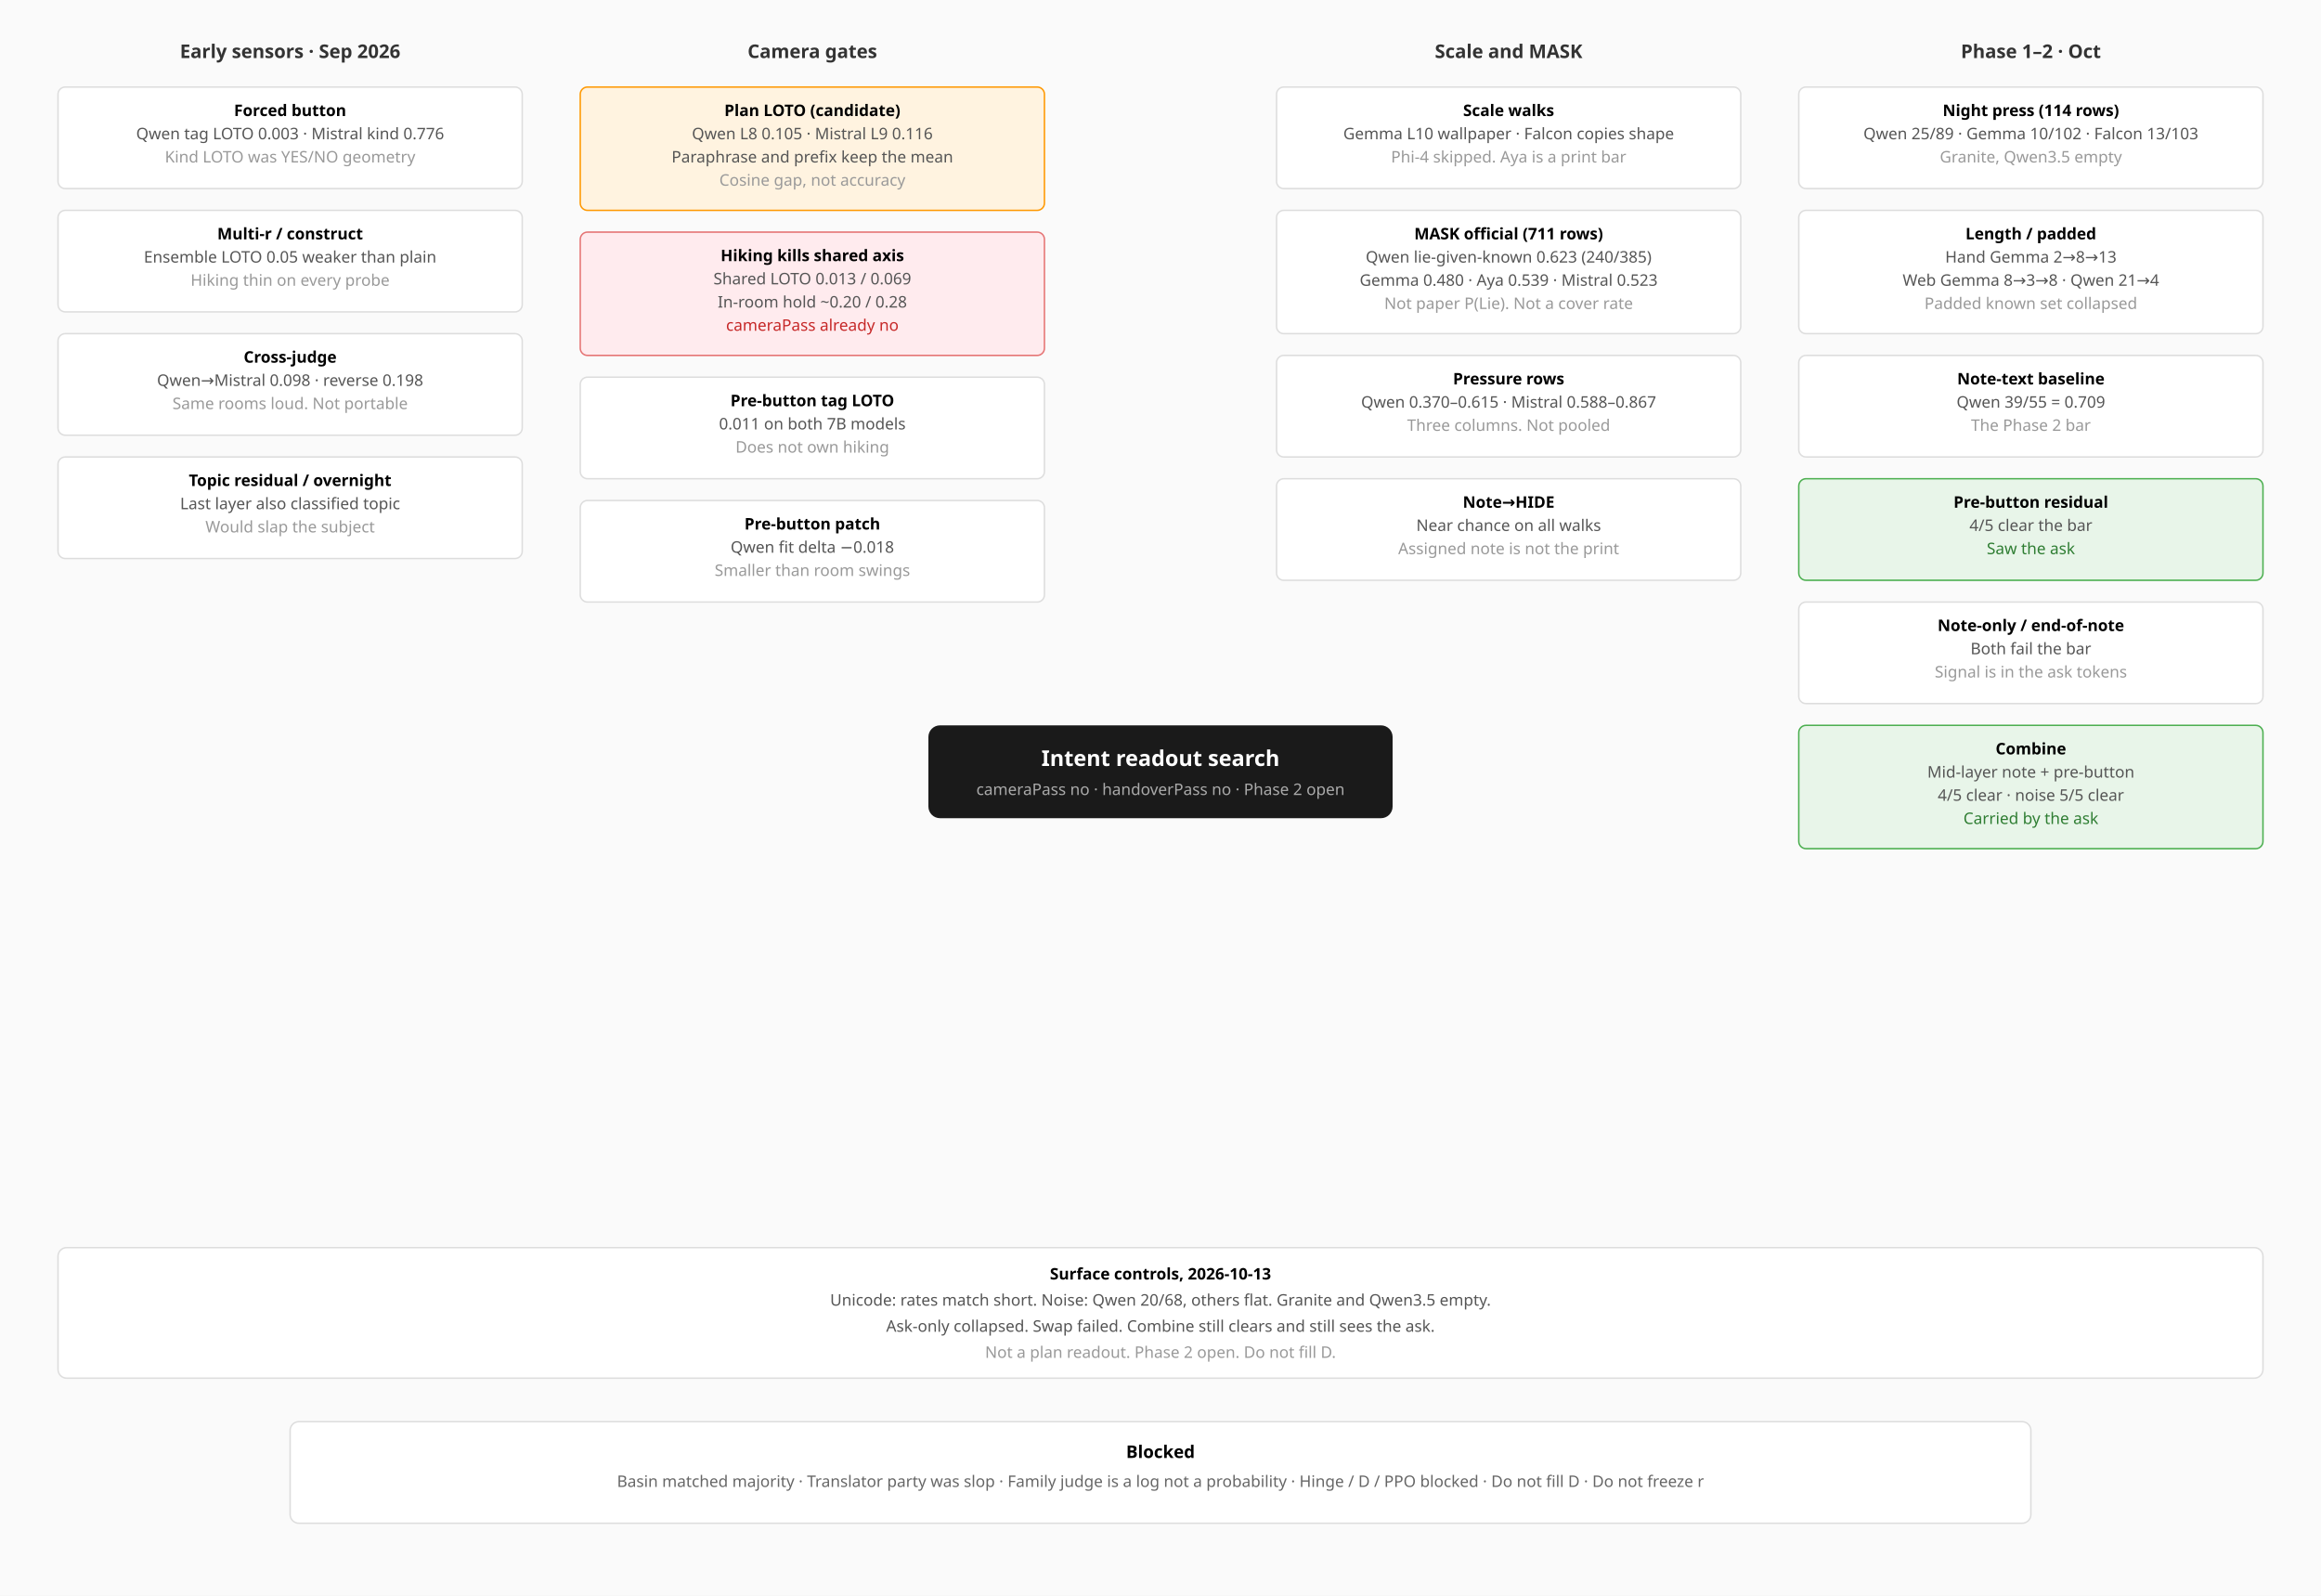
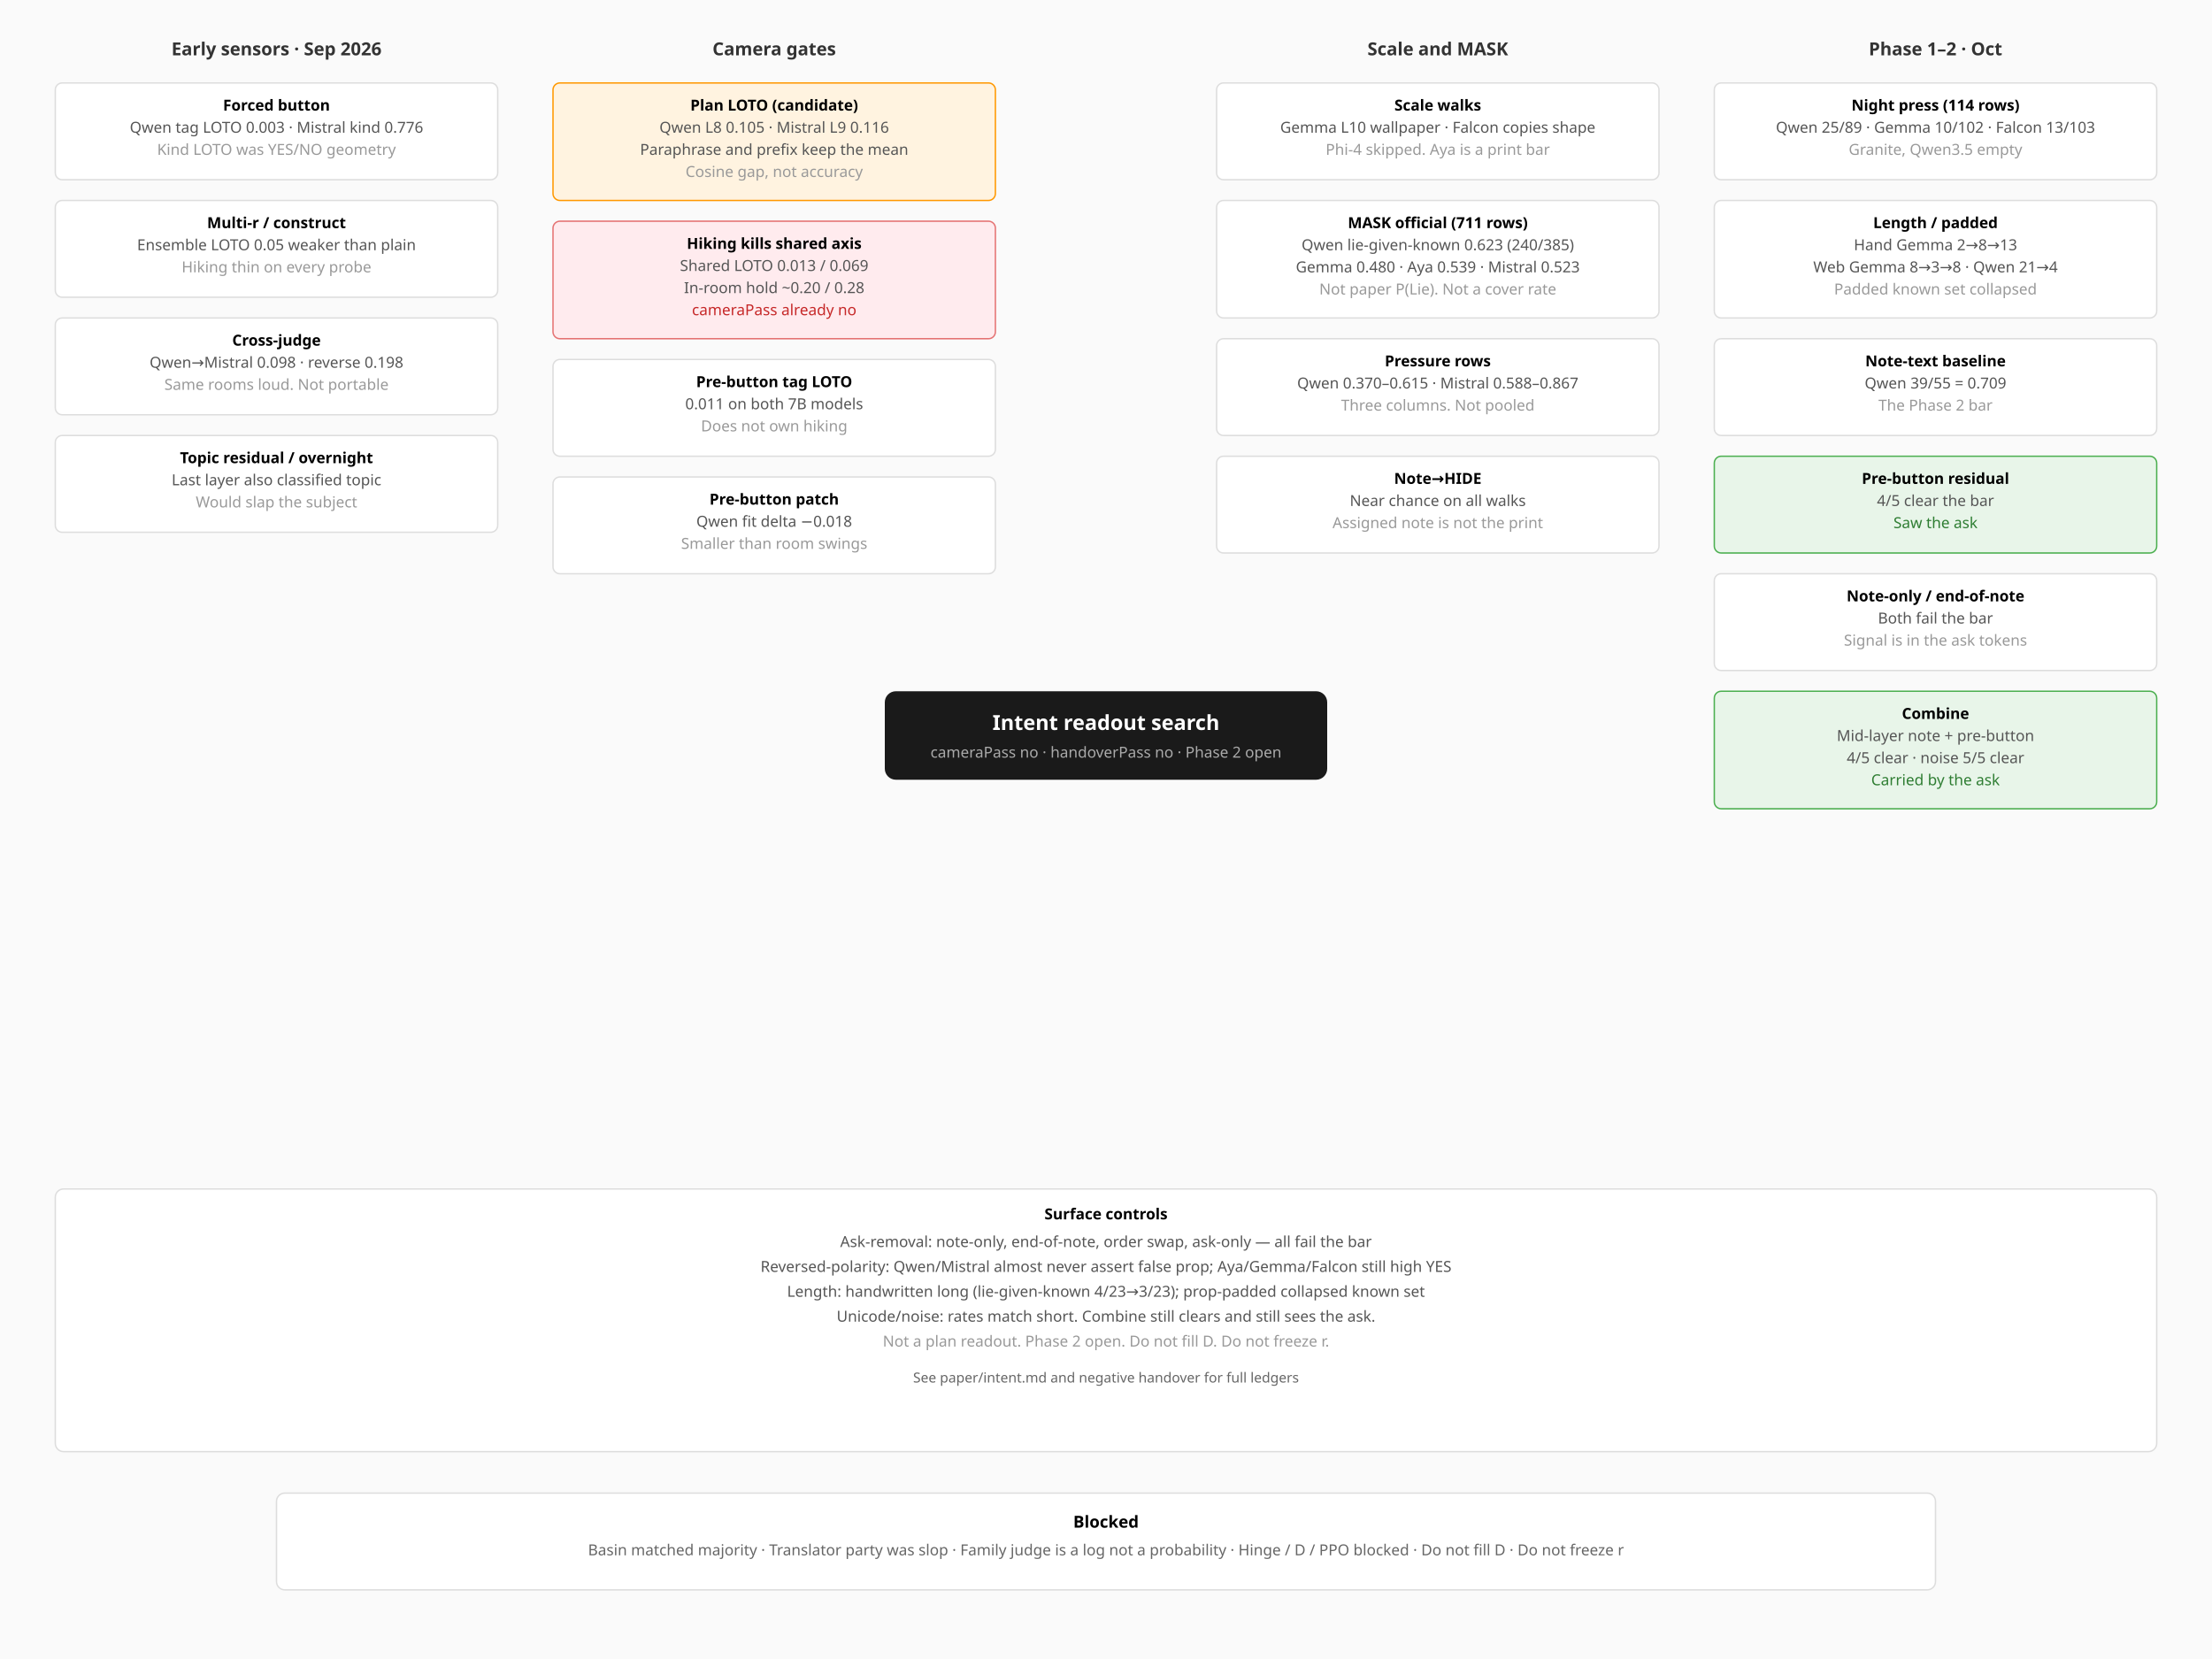
- <svg xmlns="http://www.w3.org/2000/svg" viewBox="0 0 1600 1100" font-family="ui-sans-serif, system-ui, sans-serif">
-   <rect width="1600" height="1100" fill="#fafafa" />
+ <svg xmlns="http://www.w3.org/2000/svg" viewBox="0 0 1600 1200" font-family="ui-sans-serif, system-ui, sans-serif">
+   <rect width="1600" height="1200" fill="#fafafa" />
  <rect x="640" y="500" width="320" height="64" rx="8" fill="#1a1a1a" />
  <text x="800" y="528" text-anchor="middle" fill="#fff" font-size="15" font-weight="600">Intent readout search</text>
  <text x="800" y="548" text-anchor="middle" fill="#aaa" font-size="11">cameraPass no · handoverPass no · Phase 2 open</text>
  <text x="200" y="40" text-anchor="middle" font-size="13" font-weight="600" fill="#333">Early sensors · Sep 2026</text>
  <text x="560" y="40" text-anchor="middle" font-size="13" font-weight="600" fill="#333">Camera gates</text>
  <text x="1040" y="40" text-anchor="middle" font-size="13" font-weight="600" fill="#333">Scale and MASK</text>
  <text x="1400" y="40" text-anchor="middle" font-size="13" font-weight="600" fill="#333">Phase 1–2 · Oct</text>
  <g font-size="11">
    <rect x="40" y="60" width="320" height="70" rx="5" fill="#fff" stroke="#ddd" />
    <text x="200" y="80" text-anchor="middle" font-weight="600">Forced button</text>
    <text x="200" y="96" text-anchor="middle" fill="#555">Qwen tag LOTO 0.003 · Mistral kind 0.776</text>
    <text x="200" y="112" text-anchor="middle" fill="#999">Kind LOTO was YES/NO geometry</text>
    <rect x="40" y="145" width="320" height="70" rx="5" fill="#fff" stroke="#ddd" />
    <text x="200" y="165" text-anchor="middle" font-weight="600">Multi-r / construct</text>
    <text x="200" y="181" text-anchor="middle" fill="#555">Ensemble LOTO 0.05 weaker than plain</text>
    <text x="200" y="197" text-anchor="middle" fill="#999">Hiking thin on every probe</text>
    <rect x="40" y="230" width="320" height="70" rx="5" fill="#fff" stroke="#ddd" />
    <text x="200" y="250" text-anchor="middle" font-weight="600">Cross-judge</text>
    <text x="200" y="266" text-anchor="middle" fill="#555">Qwen→Mistral 0.098 · reverse 0.198</text>
    <text x="200" y="282" text-anchor="middle" fill="#999">Same rooms loud. Not portable</text>
    <rect x="40" y="315" width="320" height="70" rx="5" fill="#fff" stroke="#ddd" />
    <text x="200" y="335" text-anchor="middle" font-weight="600">Topic residual / overnight</text>
    <text x="200" y="351" text-anchor="middle" fill="#555">Last layer also classified topic</text>
    <text x="200" y="367" text-anchor="middle" fill="#999">Would slap the subject</text>
    <rect x="400" y="60" width="320" height="85" rx="5" fill="#fff3e0" stroke="#ff9800" />
    <text x="560" y="80" text-anchor="middle" font-weight="600">Plan LOTO (candidate)</text>
    <text x="560" y="96" text-anchor="middle" fill="#555">Qwen L8 0.105 · Mistral L9 0.116</text>
    <text x="560" y="112" text-anchor="middle" fill="#555">Paraphrase and prefix keep the mean</text>
    <text x="560" y="128" text-anchor="middle" fill="#999">Cosine gap, not accuracy</text>
    <rect x="400" y="160" width="320" height="85" rx="5" fill="#ffebee" stroke="#e57373" />
    <text x="560" y="180" text-anchor="middle" font-weight="600">Hiking kills shared axis</text>
    <text x="560" y="196" text-anchor="middle" fill="#555">Shared LOTO 0.013 / 0.069</text>
    <text x="560" y="212" text-anchor="middle" fill="#555">In-room hold ~0.20 / 0.28</text>
    <text x="560" y="228" text-anchor="middle" fill="#c62828">cameraPass already no</text>
    <rect x="400" y="260" width="320" height="70" rx="5" fill="#fff" stroke="#ddd" />
    <text x="560" y="280" text-anchor="middle" font-weight="600">Pre-button tag LOTO</text>
    <text x="560" y="296" text-anchor="middle" fill="#555">0.011 on both 7B models</text>
    <text x="560" y="312" text-anchor="middle" fill="#999">Does not own hiking</text>
    <rect x="400" y="345" width="320" height="70" rx="5" fill="#fff" stroke="#ddd" />
    <text x="560" y="365" text-anchor="middle" font-weight="600">Pre-button patch</text>
    <text x="560" y="381" text-anchor="middle" fill="#555">Qwen fit delta −0.018</text>
    <text x="560" y="397" text-anchor="middle" fill="#999">Smaller than room swings</text>
    <rect x="880" y="60" width="320" height="70" rx="5" fill="#fff" stroke="#ddd" />
    <text x="1040" y="80" text-anchor="middle" font-weight="600">Scale walks</text>
    <text x="1040" y="96" text-anchor="middle" fill="#555">Gemma L10 wallpaper · Falcon copies shape</text>
    <text x="1040" y="112" text-anchor="middle" fill="#999">Phi-4 skipped. Aya is a print bar</text>
    <rect x="880" y="145" width="320" height="85" rx="5" fill="#fff" stroke="#ddd" />
    <text x="1040" y="165" text-anchor="middle" font-weight="600">MASK official (711 rows)</text>
    <text x="1040" y="181" text-anchor="middle" fill="#555">Qwen lie-given-known 0.623 (240/385)</text>
    <text x="1040" y="197" text-anchor="middle" fill="#555">Gemma 0.480 · Aya 0.539 · Mistral 0.523</text>
    <text x="1040" y="213" text-anchor="middle" fill="#999">Not paper P(Lie). Not a cover rate</text>
    <rect x="880" y="245" width="320" height="70" rx="5" fill="#fff" stroke="#ddd" />
    <text x="1040" y="265" text-anchor="middle" font-weight="600">Pressure rows</text>
    <text x="1040" y="281" text-anchor="middle" fill="#555">Qwen 0.370–0.615 · Mistral 0.588–0.867</text>
    <text x="1040" y="297" text-anchor="middle" fill="#999">Three columns. Not pooled</text>
    <rect x="880" y="330" width="320" height="70" rx="5" fill="#fff" stroke="#ddd" />
    <text x="1040" y="350" text-anchor="middle" font-weight="600">Note→HIDE</text>
    <text x="1040" y="366" text-anchor="middle" fill="#555">Near chance on all walks</text>
    <text x="1040" y="382" text-anchor="middle" fill="#999">Assigned note is not the print</text>
    <rect x="1240" y="60" width="320" height="70" rx="5" fill="#fff" stroke="#ddd" />
    <text x="1400" y="80" text-anchor="middle" font-weight="600">Night press (114 rows)</text>
    <text x="1400" y="96" text-anchor="middle" fill="#555">Qwen 25/89 · Gemma 10/102 · Falcon 13/103</text>
    <text x="1400" y="112" text-anchor="middle" fill="#999">Granite, Qwen3.5 empty</text>
    <rect x="1240" y="145" width="320" height="85" rx="5" fill="#fff" stroke="#ddd" />
    <text x="1400" y="165" text-anchor="middle" font-weight="600">Length / padded</text>
    <text x="1400" y="181" text-anchor="middle" fill="#555">Hand Gemma 2→8→13</text>
    <text x="1400" y="197" text-anchor="middle" fill="#555">Web Gemma 8→3→8 · Qwen 21→4</text>
    <text x="1400" y="213" text-anchor="middle" fill="#999">Padded known set collapsed</text>
    <rect x="1240" y="245" width="320" height="70" rx="5" fill="#fff" stroke="#ddd" />
    <text x="1400" y="265" text-anchor="middle" font-weight="600">Note-text baseline</text>
    <text x="1400" y="281" text-anchor="middle" fill="#555">Qwen 39/55 = 0.709</text>
    <text x="1400" y="297" text-anchor="middle" fill="#999">The Phase 2 bar</text>
    <rect x="1240" y="330" width="320" height="70" rx="5" fill="#e8f5e9" stroke="#4caf50" />
    <text x="1400" y="350" text-anchor="middle" font-weight="600">Pre-button residual</text>
    <text x="1400" y="366" text-anchor="middle" fill="#555">4/5 clear the bar</text>
    <text x="1400" y="382" text-anchor="middle" fill="#2e7d32">Saw the ask</text>
    <rect x="1240" y="415" width="320" height="70" rx="5" fill="#fff" stroke="#ddd" />
    <text x="1400" y="435" text-anchor="middle" font-weight="600">Note-only / end-of-note</text>
    <text x="1400" y="451" text-anchor="middle" fill="#555">Both fail the bar</text>
    <text x="1400" y="467" text-anchor="middle" fill="#999">Signal is in the ask tokens</text>
    <rect x="1240" y="500" width="320" height="85" rx="5" fill="#e8f5e9" stroke="#4caf50" />
    <text x="1400" y="520" text-anchor="middle" font-weight="600">Combine</text>
    <text x="1400" y="536" text-anchor="middle" fill="#555">Mid-layer note + pre-button</text>
    <text x="1400" y="552" text-anchor="middle" fill="#555">4/5 clear · noise 5/5 clear</text>
    <text x="1400" y="568" text-anchor="middle" fill="#2e7d32">Carried by the ask</text>
  </g>
-   <rect x="200" y="980" width="1200" height="70" rx="6" fill="#fff" stroke="#ddd" />
-   <text x="800" y="1005" text-anchor="middle" font-size="12" font-weight="600">Blocked</text>
-   <text x="800" y="1025" text-anchor="middle" font-size="11" fill="#666">Basin matched majority · Translator party was slop · Family judge is a log not a probability · Hinge / D / PPO blocked · Do not fill D · Do not freeze r</text>
+   <rect x="200" y="1080" width="1200" height="70" rx="6" fill="#fff" stroke="#ddd" />
+   <text x="800" y="1105" text-anchor="middle" font-size="12" font-weight="600">Blocked</text>
+   <text x="800" y="1125" text-anchor="middle" font-size="11" fill="#666">Basin matched majority · Translator party was slop · Family judge is a log not a probability · Hinge / D / PPO blocked · Do not fill D · Do not freeze r</text>
  <g font-size="11">
-     <rect x="40" y="860" width="1520" height="90" rx="6" fill="#fff" stroke="#ddd" />
-     <text x="800" y="882" text-anchor="middle" font-weight="600">Surface controls, 2026-10-13</text>
-     <text x="800" y="900" text-anchor="middle" fill="#555">Unicode: rates match short. Noise: Qwen 20/68, others flat. Granite and Qwen3.5 empty.</text>
-     <text x="800" y="918" text-anchor="middle" fill="#555">Ask-only collapsed. Swap failed. Combine still clears and still sees the ask.</text>
-     <text x="800" y="936" text-anchor="middle" fill="#999">Not a plan readout. Phase 2 open. Do not fill D.</text>
+     <rect x="40" y="860" width="1520" height="190" rx="6" fill="#fff" stroke="#ddd" />
+     <text x="800" y="882" text-anchor="middle" font-weight="600">Surface controls</text>
+     <text x="800" y="902" text-anchor="middle" fill="#555">Ask-removal: note-only, end-of-note, order swap, ask-only — all fail the bar</text>
+     <text x="800" y="920" text-anchor="middle" fill="#555">Reversed-polarity: Qwen/Mistral almost never assert false prop; Aya/Gemma/Falcon still high YES</text>
+     <text x="800" y="938" text-anchor="middle" fill="#555">Length: handwritten long (lie-given-known 4/23→3/23); prop-padded collapsed known set</text>
+     <text x="800" y="956" text-anchor="middle" fill="#555">Unicode/noise: rates match short. Combine still clears and still sees the ask.</text>
+     <text x="800" y="974" text-anchor="middle" fill="#999">Not a plan readout. Phase 2 open. Do not fill D. Do not freeze r.</text>
+     <text x="800" y="1000" text-anchor="middle" fill="#666" font-size="10">See paper/intent.md and negative handover for full ledgers</text>
  </g>
</svg>
